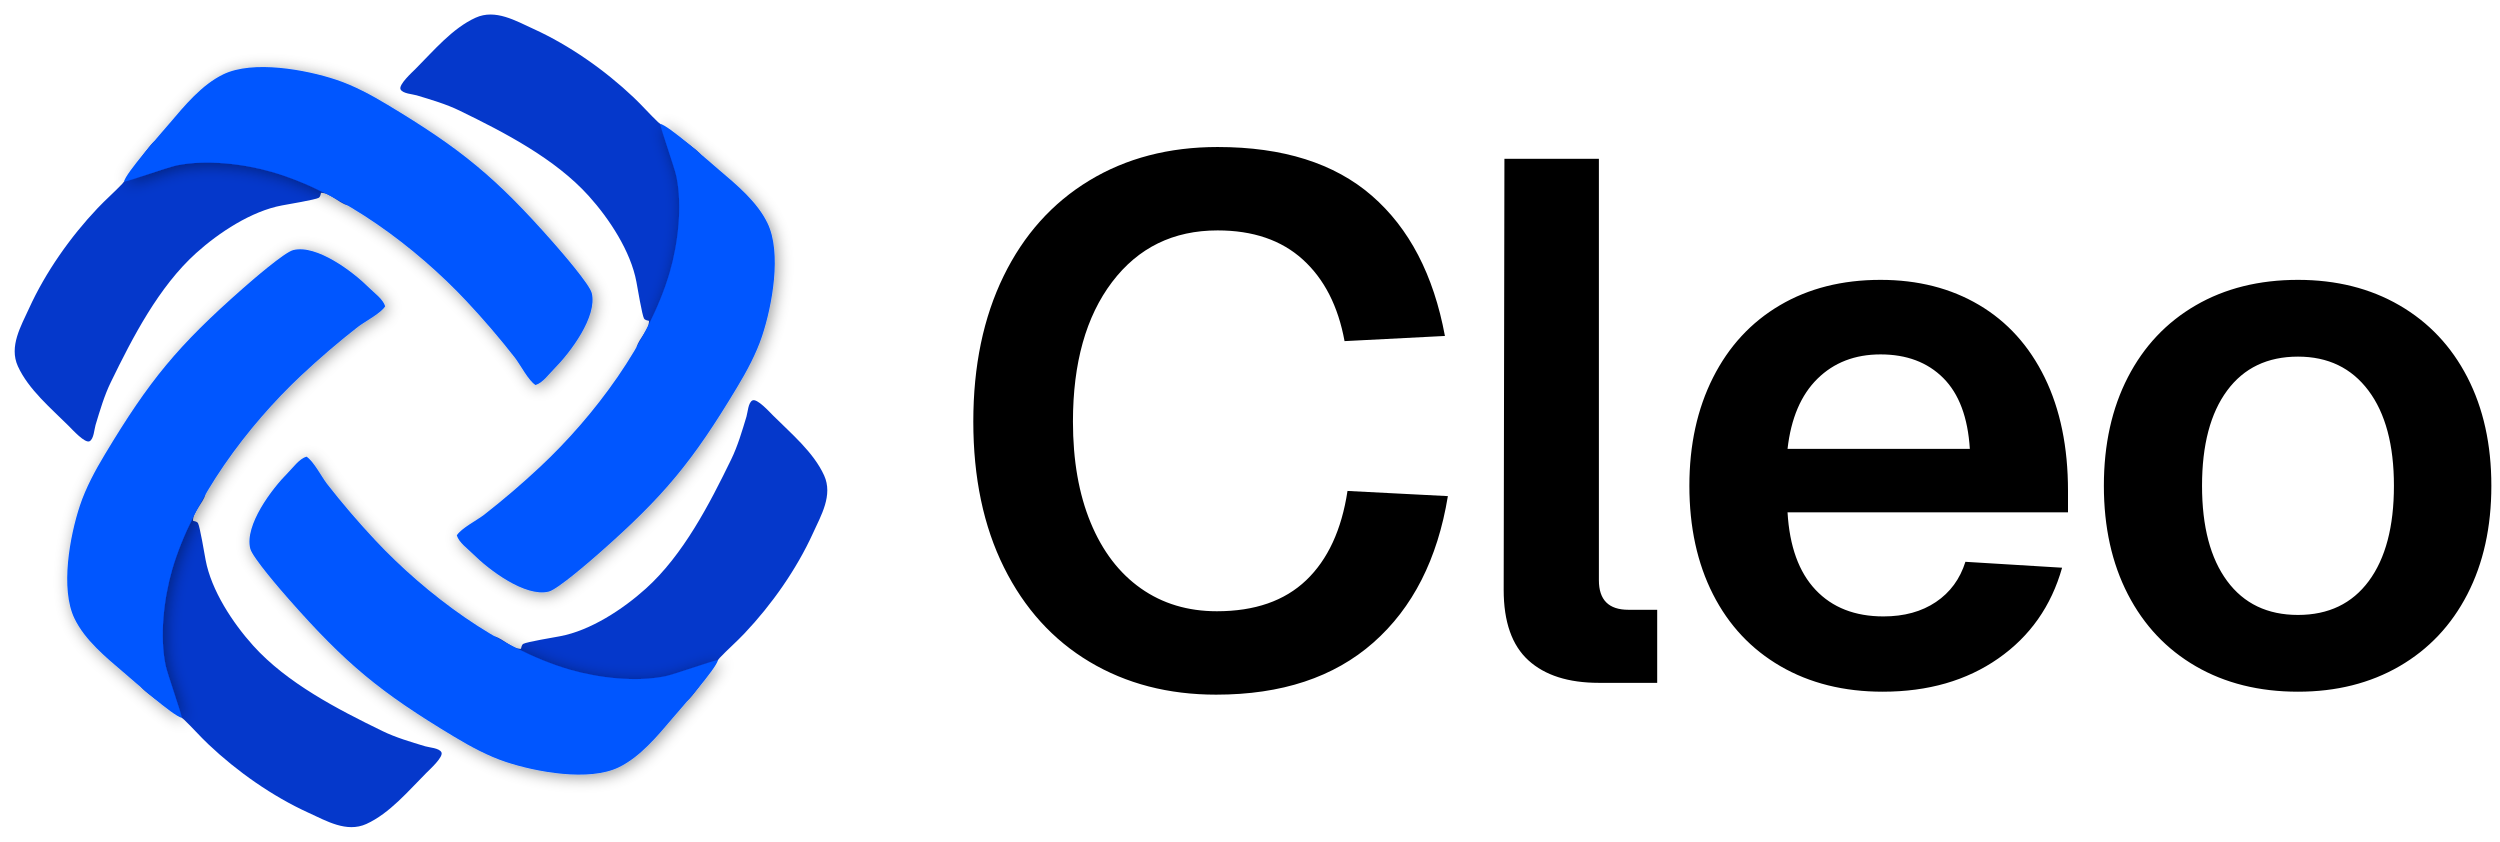
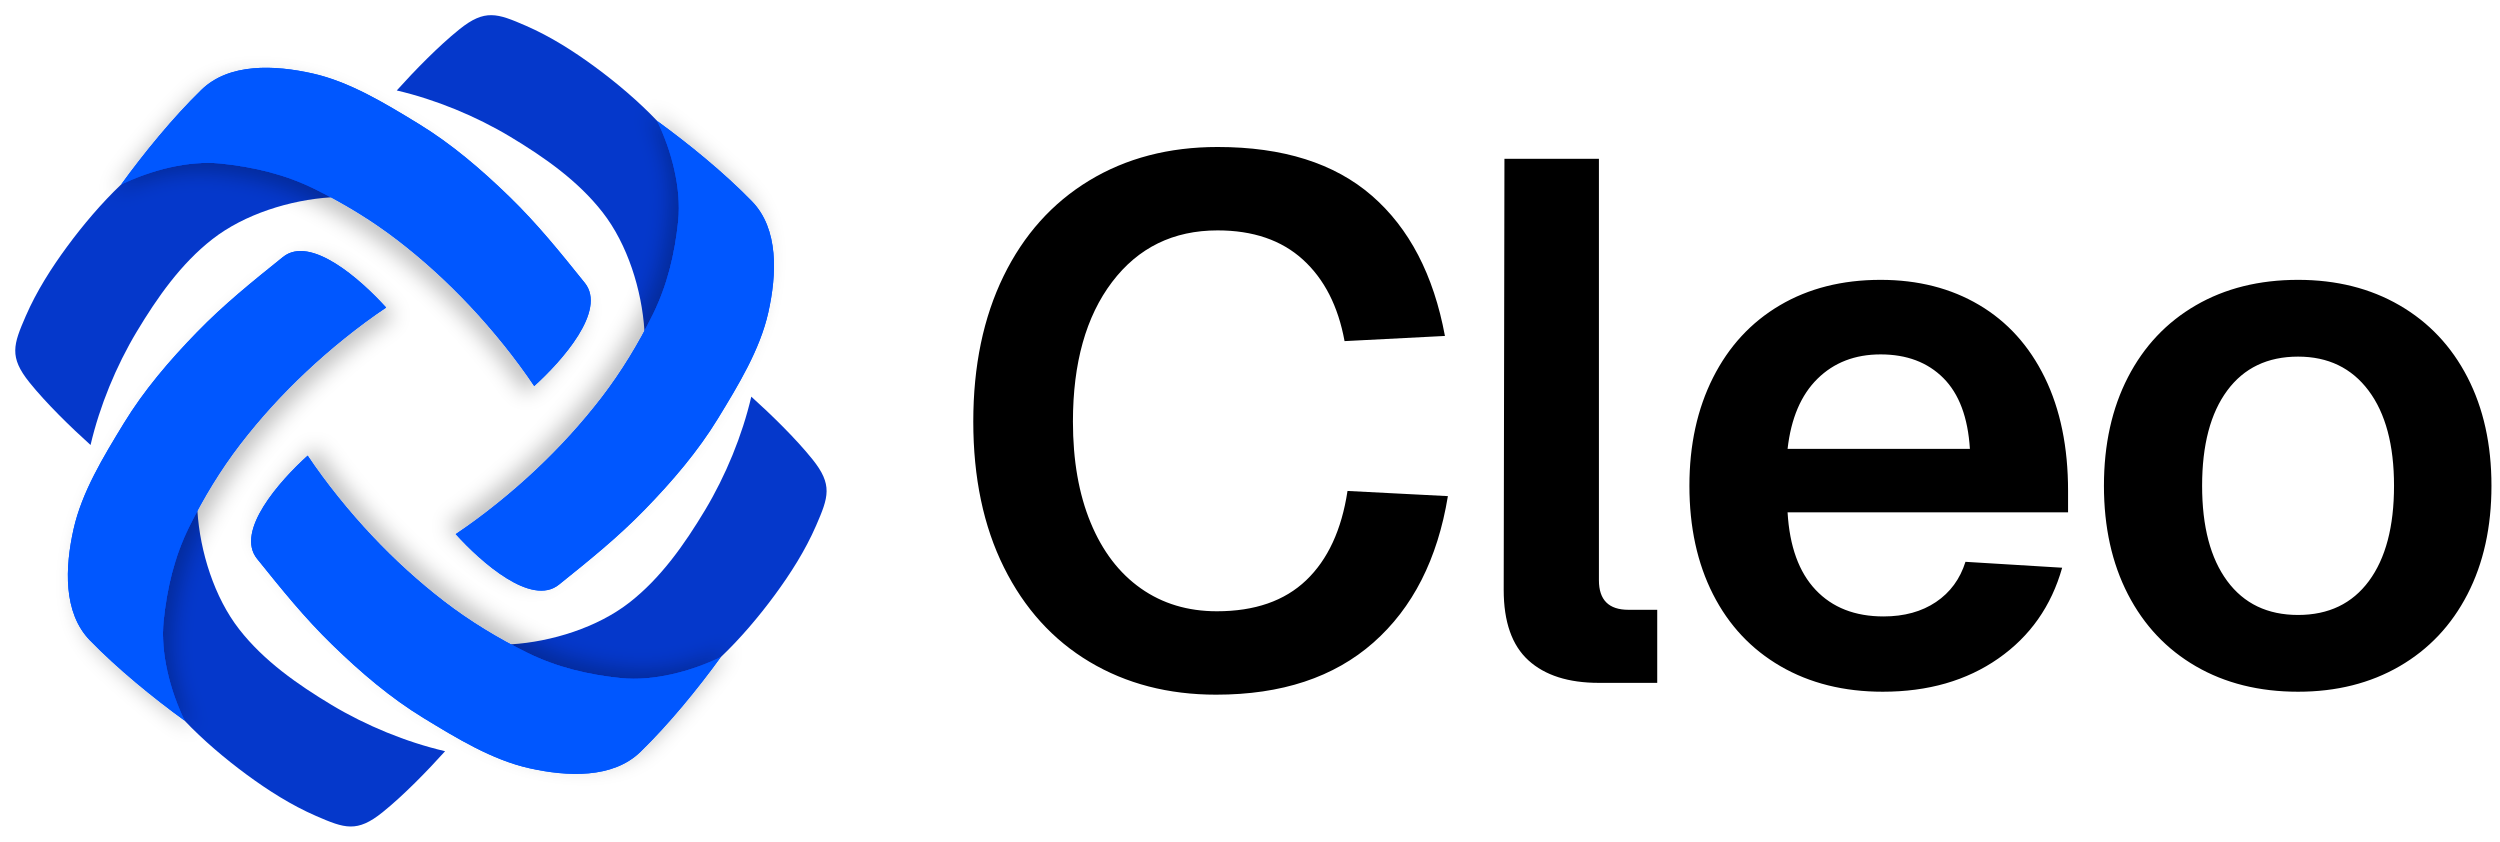
- <svg xmlns="http://www.w3.org/2000/svg" viewBox="-99.2 -99.2 589.23 198.4" width="1200" height="404">
+ <svg xmlns="http://www.w3.org/2000/svg" viewBox="-99.6 -99.6 591.639 199.2" width="1200" height="404">
  <defs>
-     <filter id="s" x="-10%" y="-10%" width="120%" height="120%" color-interpolation-filters="sRGB">
-       <feDropShadow dx="0.6" dy="0.57" stdDeviation="1.79" flood-color="#000" flood-opacity="0.4" />
+     <filter id="cleo-shadow-4" x="-20%" y="-20%" width="140%" height="140%" color-interpolation-filters="sRGB">
+       <feDropShadow dx="-2.08" dy="2.04" stdDeviation="2.45" flood-color="#000" flood-opacity="0.24" />
    </filter>
  </defs>
-   <path fill="#0538CB" d="M-17.38,-50.82C-19.41,-51.41 -21.47,-53.75 -23.56,-53.75C-23.67,-53.34 -23.72,-52.82 -24.12,-52.57C-24.85,-52.13 -31.4,-51.03 -32.75,-50.78C-39.97,-49.44 -47.64,-44.38 -53,-39.55C-61.82,-31.6 -67.99,-19.64 -73.11,-9.12C-74.66,-5.95 -75.7,-2.37 -76.72,1C-77.02,2 -77.12,4.28 -78.12,4.81C-79.21,5.37 -82.17,2.07 -83,1.25C-87.19,-2.94 -92.53,-7.38 -95.03,-12.88C-97.14,-17.54 -94.3,-22.31 -92.38,-26.53C-88.52,-35 -82.66,-43.35 -76.24,-50.12C-74.36,-52.11 -72.28,-53.91 -70.41,-55.88C-69.33,-57 -64.02,-65.42 -62.52,-66.12C-57.52,-68.48 -48.14,-67.7 -42.75,-67.17C-36.59,-66.56 -24.89,-63.43 -19.86,-59.75C-17.85,-58.28 -14.99,-52.81 -17.38,-50.82ZM50.82,-17.38C51.41,-19.41 53.75,-21.47 53.75,-23.56C53.34,-23.67 52.82,-23.72 52.57,-24.12C52.13,-24.85 51.03,-31.4 50.78,-32.75C49.44,-39.97 44.38,-47.64 39.55,-53C31.6,-61.82 19.64,-67.99 9.12,-73.11C5.95,-74.66 2.37,-75.7 -1,-76.72C-2,-77.02 -4.28,-77.12 -4.81,-78.12C-5.37,-79.21 -2.07,-82.17 -1.25,-83C2.94,-87.19 7.38,-92.53 12.88,-95.03C17.54,-97.14 22.31,-94.3 26.53,-92.38C35,-88.52 43.35,-82.66 50.12,-76.24C52.11,-74.36 53.91,-72.28 55.88,-70.41C57,-69.33 65.42,-64.02 66.12,-62.52C68.48,-57.52 67.7,-48.14 67.17,-42.75C66.56,-36.59 63.43,-24.89 59.75,-19.86C58.28,-17.85 52.81,-14.99 50.82,-17.38ZM17.38,50.82C19.41,51.41 21.47,53.75 23.56,53.75C23.67,53.34 23.72,52.82 24.12,52.57C24.85,52.13 31.4,51.03 32.75,50.78C39.97,49.44 47.64,44.38 53,39.55C61.82,31.6 67.99,19.64 73.11,9.12C74.66,5.95 75.7,2.37 76.72,-1C77.02,-2 77.12,-4.28 78.12,-4.81C79.21,-5.37 82.17,-2.07 83,-1.25C87.19,2.94 92.53,7.38 95.03,12.88C97.14,17.54 94.3,22.31 92.38,26.53C88.52,35 82.66,43.35 76.24,50.12C74.36,52.11 72.28,53.91 70.41,55.88C69.33,57 64.02,65.42 62.52,66.12C57.52,68.48 48.14,67.7 42.75,67.17C36.59,66.56 24.89,63.43 19.86,59.75C17.85,58.28 14.99,52.81 17.38,50.82ZM-50.82,17.38C-51.41,19.41 -53.75,21.47 -53.75,23.56C-53.34,23.67 -52.82,23.72 -52.57,24.12C-52.13,24.85 -51.03,31.4 -50.78,32.75C-49.44,39.97 -44.38,47.64 -39.55,53C-31.6,61.82 -19.64,67.99 -9.12,73.11C-5.95,74.66 -2.37,75.7 1,76.72C2,77.02 4.28,77.12 4.81,78.12C5.37,79.21 2.07,82.17 1.25,83C-2.94,87.19 -7.38,92.53 -12.88,95.03C-17.54,97.14 -22.31,94.3 -26.53,92.38C-35,88.52 -43.35,82.66 -50.12,76.24C-52.11,74.36 -53.91,72.28 -55.88,70.41C-57,69.33 -65.42,64.02 -66.12,62.52C-68.48,57.52 -67.7,48.14 -67.17,42.75C-66.56,36.59 -63.43,24.89 -59.75,19.86C-58.28,17.85 -52.81,14.99 -50.82,17.38Z" />
-   <path fill="#0057FF" filter="url(#s)" d="M27,-8.44C25.37,-9.42 23.41,-13.23 22.14,-14.88C18.54,-19.49 14.75,-23.91 10.75,-28.18C-1.12,-40.84 -18.34,-53.79 -35.12,-58.67C-41.87,-60.62 -50.69,-61.63 -57.62,-60.21C-59.58,-59.81 -69.48,-56.32 -70,-56.39C-69.7,-58.31 -61.08,-68 -59.28,-70.12C-55.69,-74.34 -51.68,-79.22 -46.62,-81.67C-39.61,-85.08 -27.13,-82.78 -20,-80.41C-15.83,-79.03 -11.64,-76.77 -7.88,-74.5C9.59,-64.01 17.69,-57.34 31.2,-42C32.96,-40 39.74,-32.2 40.25,-30.12C41.63,-24.6 35.15,-16.02 31.38,-12.25C30.14,-11.01 28.7,-8.95 27,-8.44ZM8.44,27C9.42,25.37 13.23,23.41 14.88,22.14C19.49,18.54 23.91,14.75 28.18,10.75C40.84,-1.12 53.79,-18.34 58.67,-35.12C60.62,-41.87 61.63,-50.69 60.21,-57.62C59.81,-59.58 56.32,-69.48 56.39,-70C58.31,-69.7 68,-61.08 70.12,-59.28C74.34,-55.69 79.22,-51.68 81.67,-46.62C85.08,-39.61 82.78,-27.13 80.41,-20C79.03,-15.83 76.77,-11.64 74.5,-7.88C64.01,9.59 57.34,17.69 42,31.2C40,32.96 32.2,39.74 30.12,40.25C24.6,41.63 16.02,35.15 12.25,31.38C11.01,30.14 8.95,28.7 8.44,27ZM-27,8.44C-25.37,9.42 -23.41,13.23 -22.14,14.88C-18.54,19.49 -14.75,23.91 -10.75,28.18C1.12,40.84 18.34,53.79 35.12,58.67C41.87,60.62 50.69,61.63 57.62,60.21C59.58,59.81 69.48,56.32 70,56.39C69.7,58.31 61.08,68 59.28,70.12C55.69,74.34 51.68,79.22 46.62,81.67C39.61,85.08 27.13,82.78 20,80.41C15.83,79.03 11.64,76.77 7.88,74.5C-9.59,64.01 -17.69,57.34 -31.2,42C-32.96,40 -39.74,32.2 -40.25,30.12C-41.63,24.6 -35.15,16.02 -31.38,12.25C-30.14,11.01 -28.7,8.95 -27,8.44ZM-8.44,-27C-9.42,-25.37 -13.23,-23.41 -14.88,-22.14C-19.49,-18.54 -23.91,-14.75 -28.18,-10.75C-40.84,1.12 -53.79,18.34 -58.67,35.12C-60.62,41.87 -61.63,50.69 -60.21,57.62C-59.81,59.58 -56.32,69.48 -56.39,70C-58.31,69.7 -68,61.08 -70.12,59.28C-74.34,55.69 -79.22,51.68 -81.67,46.62C-85.08,39.61 -82.78,27.13 -80.41,20C-79.03,15.83 -76.77,11.64 -74.5,7.88C-64.01,-9.59 -57.34,-17.69 -42,-31.2C-40,-32.96 -32.2,-39.74 -30.12,-40.25C-24.6,-41.63 -16.02,-35.15 -12.25,-31.38C-11.01,-30.14 -8.95,-28.7 -8.44,-27Z" />
-   <path fill="#000" d="M130.192 0.174Q130.192 -19.486 137.325 -34.1Q144.458 -48.714 157.507 -56.63Q170.555 -64.546 187.779 -64.546Q210.918 -64.546 224.14 -53.063Q237.363 -41.581 241.364 -20.007L217.703 -18.79Q215.441 -31.142 207.873 -38.014Q200.305 -44.886 187.779 -44.886Q172.121 -44.886 162.9 -32.708Q153.679 -20.529 153.679 0.174Q153.679 13.918 157.855 24.009Q162.03 34.1 169.685 39.493Q177.34 44.886 187.605 44.886Q201.001 44.886 208.656 37.579Q216.311 30.272 218.399 16.528L242.06 17.746Q238.407 40.015 224.488 52.28Q210.57 64.546 187.431 64.546Q170.555 64.546 157.594 56.804Q144.632 49.062 137.412 34.535Q130.192 20.007 130.192 0.174ZM255.213 39.841 255.387 -61.762H277.656V37.579Q277.656 44.538 284.615 44.538H291.4V61.762H277.656Q266.869 61.762 261.041 56.456Q255.213 51.15 255.213 39.841ZM298.986 15.31Q298.986 0.87 304.553 -10.178Q310.12 -21.225 320.298 -27.228Q330.476 -33.23 344.046 -33.23Q357.268 -33.23 367.272 -27.315Q377.276 -21.399 382.756 -10.178Q388.236 1.044 388.236 16.528V21.573H322.125Q322.821 33.578 328.736 39.841Q334.651 46.104 344.742 46.104Q352.049 46.104 357.094 42.712Q362.14 39.319 364.054 33.23L386.845 34.622Q383.017 48.192 371.796 56.021Q360.574 63.85 344.568 63.85Q330.824 63.85 320.472 57.848Q310.12 51.845 304.553 40.885Q298.986 29.924 298.986 15.31ZM344.046 -15.658Q334.999 -15.658 329.171 -9.917Q323.343 -4.175 322.125 6.611H365.097Q364.401 -4.523 358.834 -10.091Q353.267 -15.658 344.046 -15.658ZM396.692 15.31Q396.692 0.696 402.346 -10.265Q408 -21.225 418.352 -27.228Q428.704 -33.23 442.448 -33.23Q456.018 -33.23 466.37 -27.228Q476.722 -21.225 482.376 -10.265Q488.03 0.696 488.03 15.31Q488.03 29.924 482.376 40.885Q476.722 51.845 466.37 57.848Q456.018 63.85 442.448 63.85Q428.704 63.85 418.352 57.848Q408 51.845 402.346 40.885Q396.692 29.924 396.692 15.31ZM465.065 15.31Q465.065 0.87 459.063 -7.133Q453.061 -15.136 442.448 -15.136Q431.661 -15.136 425.746 -7.133Q419.831 0.87 419.831 15.31Q419.831 29.75 425.746 37.753Q431.661 45.756 442.448 45.756Q453.235 45.756 459.15 37.753Q465.065 29.75 465.065 15.31Z" />
+   <g transform="rotate(0)">
+     <path fill="#0538CB" d="M-78.19,5.72C-82.85,1.53 -88.68,-4.15 -92.65,-9.09C-97.51,-15.13 -96.46,-18.05 -93.52,-24.81C-90.96,-30.70 -87.45,-36.19 -83.75,-41.22C-80.04,-46.27 -75.52,-51.61 -70.96,-55.93L-70.64,-56.17L-70.31,-56.41L-69.98,-56.65L-69.64,-56.89L-69.30,-57.13L-68.96,-57.37L-68.61,-57.61L-68.26,-57.85L-67.91,-58.09L-67.55,-58.33L-67.19,-58.57L-66.83,-58.79L-66.43,-58.94L-66.03,-59.09L-65.63,-59.23L-65.23,-59.37L-64.82,-59.51L-64.41,-59.64L-64.00,-59.77L-63.59,-59.90L-63.18,-60.03L-62.77,-60.15L-62.35,-60.27L-61.94,-60.38L-61.52,-60.50L-61.10,-60.61L-60.68,-60.71L-60.26,-60.81L-59.84,-60.91L-59.42,-61.01L-58.99,-61.10L-58.57,-61.19L-58.15,-61.27L-57.72,-61.35L-57.30,-61.43L-56.87,-61.50L-56.45,-61.57L-56.02,-61.63L-55.60,-61.69L-55.17,-61.74L-54.74,-61.79L-54.32,-61.84L-53.89,-61.88L-53.47,-61.92L-53.05,-61.95L-52.62,-61.98L-52.20,-62.00L-51.78,-62.02L-51.36,-62.04L-50.94,-62.05L-50.52,-62.05L-50.10,-62.05L-49.68,-62.04L-49.27,-62.03L-48.85,-62.01L-48.44,-61.99L-48.03,-61.96L-47.62,-61.93L-47.22,-61.89L-47.21,-61.89L-46.81,-61.85L-46.42,-61.81L-46.02,-61.76L-45.62,-61.71L-45.23,-61.67L-44.83,-61.61L-44.44,-61.56L-44.05,-61.51L-43.65,-61.45L-43.26,-61.40L-42.87,-61.34L-42.48,-61.27L-42.08,-61.21L-41.69,-61.15L-41.30,-61.08L-40.91,-61.01L-40.52,-60.94L-40.13,-60.86L-39.75,-60.79L-39.36,-60.71L-38.97,-60.63L-38.58,-60.55L-38.20,-60.46L-37.81,-60.38L-37.43,-60.29L-37.04,-60.20L-36.66,-60.10L-36.27,-60.01L-35.89,-59.91L-35.51,-59.81L-35.13,-59.71L-34.74,-59.60L-34.36,-59.49L-33.98,-59.38L-33.60,-59.27L-33.22,-59.16L-32.85,-59.04L-32.47,-58.92L-32.09,-58.80L-31.71,-58.67L-31.34,-58.54L-30.96,-58.41L-30.59,-58.28L-30.21,-58.14L-29.84,-58.01L-29.47,-57.87L-29.10,-57.72L-28.72,-57.58L-28.35,-57.43L-27.98,-57.27L-27.61,-57.12L-27.25,-56.96L-26.88,-56.80L-26.51,-56.64L-26.14,-56.47L-25.78,-56.30L-25.41,-56.13L-25.05,-55.95L-24.69,-55.78L-24.68,-55.77L-24.62,-55.74L-24.55,-55.71L-24.49,-55.68L-24.42,-55.64L-24.35,-55.61L-24.29,-55.58L-24.22,-55.54L-24.16,-55.51L-24.09,-55.48L-24.03,-55.45L-23.96,-55.41L-23.89,-55.38L-23.83,-55.35L-23.76,-55.31L-23.70,-55.28L-23.63,-55.25L-23.56,-55.21L-23.50,-55.18L-23.43,-55.15L-23.37,-55.11L-23.30,-55.08L-23.24,-55.05L-23.17,-55.01L-23.11,-54.98L-23.04,-54.95L-22.97,-54.91L-22.91,-54.88L-22.84,-54.85L-22.78,-54.81L-22.71,-54.78L-22.65,-54.74L-22.58,-54.71L-22.52,-54.68L-22.45,-54.64L-22.39,-54.61L-22.32,-54.57L-22.26,-54.54L-22.19,-54.51L-22.13,-54.47L-22.06,-54.44L-22.00,-54.40L-21.93,-54.37L-21.87,-54.34L-21.80,-54.30L-21.73,-54.27L-21.67,-54.23L-21.60,-54.20L-21.54,-54.17L-21.47,-54.13L-21.41,-54.10L-21.35,-54.06L-21.28,-54.03L-21.22,-53.99L-21.15,-53.96L-21.09,-53.92L-21.02,-53.89L-20.96,-53.86L-20.89,-53.82L-21.30,-52.90C-30.97,-52.29 -41.81,-48.89 -49.36,-42.99C-56.82,-37.17 -62.40,-29.19 -67.25,-21.12C-72.14,-12.96 -76.03,-3.52 -78.19,5.72Z" />
+   </g>
+   <g transform="rotate(90)">
+     <path fill="#0538CB" d="M-78.19,5.72C-82.85,1.53 -88.68,-4.15 -92.65,-9.09C-97.51,-15.13 -96.46,-18.05 -93.52,-24.81C-90.96,-30.70 -87.45,-36.19 -83.75,-41.22C-80.04,-46.27 -75.52,-51.61 -70.96,-55.93L-70.64,-56.17L-70.31,-56.41L-69.98,-56.65L-69.64,-56.89L-69.30,-57.13L-68.96,-57.37L-68.61,-57.61L-68.26,-57.85L-67.91,-58.09L-67.55,-58.33L-67.19,-58.57L-66.83,-58.79L-66.43,-58.94L-66.03,-59.09L-65.63,-59.23L-65.23,-59.37L-64.82,-59.51L-64.41,-59.64L-64.00,-59.77L-63.59,-59.90L-63.18,-60.03L-62.77,-60.15L-62.35,-60.27L-61.94,-60.38L-61.52,-60.50L-61.10,-60.61L-60.68,-60.71L-60.26,-60.81L-59.84,-60.91L-59.42,-61.01L-58.99,-61.10L-58.57,-61.19L-58.15,-61.27L-57.72,-61.35L-57.30,-61.43L-56.87,-61.50L-56.45,-61.57L-56.02,-61.63L-55.60,-61.69L-55.17,-61.74L-54.74,-61.79L-54.32,-61.84L-53.89,-61.88L-53.47,-61.92L-53.05,-61.95L-52.62,-61.98L-52.20,-62.00L-51.78,-62.02L-51.36,-62.04L-50.94,-62.05L-50.52,-62.05L-50.10,-62.05L-49.68,-62.04L-49.27,-62.03L-48.85,-62.01L-48.44,-61.99L-48.03,-61.96L-47.62,-61.93L-47.22,-61.89L-47.21,-61.89L-46.81,-61.85L-46.42,-61.81L-46.02,-61.76L-45.62,-61.71L-45.23,-61.67L-44.83,-61.61L-44.44,-61.56L-44.05,-61.51L-43.65,-61.45L-43.26,-61.40L-42.87,-61.34L-42.48,-61.27L-42.08,-61.21L-41.69,-61.15L-41.30,-61.08L-40.91,-61.01L-40.52,-60.94L-40.13,-60.86L-39.75,-60.79L-39.36,-60.71L-38.97,-60.63L-38.58,-60.55L-38.20,-60.46L-37.81,-60.38L-37.43,-60.29L-37.04,-60.20L-36.66,-60.10L-36.27,-60.01L-35.89,-59.91L-35.51,-59.81L-35.13,-59.71L-34.74,-59.60L-34.36,-59.49L-33.98,-59.38L-33.60,-59.27L-33.22,-59.16L-32.85,-59.04L-32.47,-58.92L-32.09,-58.80L-31.71,-58.67L-31.34,-58.54L-30.96,-58.41L-30.59,-58.28L-30.21,-58.14L-29.84,-58.01L-29.47,-57.87L-29.10,-57.72L-28.72,-57.58L-28.35,-57.43L-27.98,-57.27L-27.61,-57.12L-27.25,-56.96L-26.88,-56.80L-26.51,-56.64L-26.14,-56.47L-25.78,-56.30L-25.41,-56.13L-25.05,-55.95L-24.69,-55.78L-24.68,-55.77L-24.62,-55.74L-24.55,-55.71L-24.49,-55.68L-24.42,-55.64L-24.35,-55.61L-24.29,-55.58L-24.22,-55.54L-24.16,-55.51L-24.09,-55.48L-24.03,-55.45L-23.96,-55.41L-23.89,-55.38L-23.83,-55.35L-23.76,-55.31L-23.70,-55.28L-23.63,-55.25L-23.56,-55.21L-23.50,-55.18L-23.43,-55.15L-23.37,-55.11L-23.30,-55.08L-23.24,-55.05L-23.17,-55.01L-23.11,-54.98L-23.04,-54.95L-22.97,-54.91L-22.91,-54.88L-22.84,-54.85L-22.78,-54.81L-22.71,-54.78L-22.65,-54.74L-22.58,-54.71L-22.52,-54.68L-22.45,-54.64L-22.39,-54.61L-22.32,-54.57L-22.26,-54.54L-22.19,-54.51L-22.13,-54.47L-22.06,-54.44L-22.00,-54.40L-21.93,-54.37L-21.87,-54.34L-21.80,-54.30L-21.73,-54.27L-21.67,-54.23L-21.60,-54.20L-21.54,-54.17L-21.47,-54.13L-21.41,-54.10L-21.35,-54.06L-21.28,-54.03L-21.22,-53.99L-21.15,-53.96L-21.09,-53.92L-21.02,-53.89L-20.96,-53.86L-20.89,-53.82L-21.30,-52.90C-30.97,-52.29 -41.81,-48.89 -49.36,-42.99C-56.82,-37.17 -62.40,-29.19 -67.25,-21.12C-72.14,-12.96 -76.03,-3.52 -78.19,5.72Z" />
+   </g>
+   <g transform="rotate(180)">
+     <path fill="#0538CB" d="M-78.19,5.72C-82.85,1.53 -88.68,-4.15 -92.65,-9.09C-97.51,-15.13 -96.46,-18.05 -93.52,-24.81C-90.96,-30.70 -87.45,-36.19 -83.75,-41.22C-80.04,-46.27 -75.52,-51.61 -70.96,-55.93L-70.64,-56.17L-70.31,-56.41L-69.98,-56.65L-69.64,-56.89L-69.30,-57.13L-68.96,-57.37L-68.61,-57.61L-68.26,-57.85L-67.91,-58.09L-67.55,-58.33L-67.19,-58.57L-66.83,-58.79L-66.43,-58.94L-66.03,-59.09L-65.63,-59.23L-65.23,-59.37L-64.82,-59.51L-64.41,-59.64L-64.00,-59.77L-63.59,-59.90L-63.18,-60.03L-62.77,-60.15L-62.35,-60.27L-61.94,-60.38L-61.52,-60.50L-61.10,-60.61L-60.68,-60.71L-60.26,-60.81L-59.84,-60.91L-59.42,-61.01L-58.99,-61.10L-58.57,-61.19L-58.15,-61.27L-57.72,-61.35L-57.30,-61.43L-56.87,-61.50L-56.45,-61.57L-56.02,-61.63L-55.60,-61.69L-55.17,-61.74L-54.74,-61.79L-54.32,-61.84L-53.89,-61.88L-53.47,-61.92L-53.05,-61.95L-52.62,-61.98L-52.20,-62.00L-51.78,-62.02L-51.36,-62.04L-50.94,-62.05L-50.52,-62.05L-50.10,-62.05L-49.68,-62.04L-49.27,-62.03L-48.85,-62.01L-48.44,-61.99L-48.03,-61.96L-47.62,-61.93L-47.22,-61.89L-47.21,-61.89L-46.81,-61.85L-46.42,-61.81L-46.02,-61.76L-45.62,-61.71L-45.23,-61.67L-44.83,-61.61L-44.44,-61.56L-44.05,-61.51L-43.65,-61.45L-43.26,-61.40L-42.87,-61.34L-42.48,-61.27L-42.08,-61.21L-41.69,-61.15L-41.30,-61.08L-40.91,-61.01L-40.52,-60.94L-40.13,-60.86L-39.75,-60.79L-39.36,-60.71L-38.97,-60.63L-38.58,-60.55L-38.20,-60.46L-37.81,-60.38L-37.43,-60.29L-37.04,-60.20L-36.66,-60.10L-36.27,-60.01L-35.89,-59.91L-35.51,-59.81L-35.13,-59.71L-34.74,-59.60L-34.36,-59.49L-33.98,-59.38L-33.60,-59.27L-33.22,-59.16L-32.85,-59.04L-32.47,-58.92L-32.09,-58.80L-31.71,-58.67L-31.34,-58.54L-30.96,-58.41L-30.59,-58.28L-30.21,-58.14L-29.84,-58.01L-29.47,-57.87L-29.10,-57.72L-28.72,-57.58L-28.35,-57.43L-27.98,-57.27L-27.61,-57.12L-27.25,-56.96L-26.88,-56.80L-26.51,-56.64L-26.14,-56.47L-25.78,-56.30L-25.41,-56.13L-25.05,-55.95L-24.69,-55.78L-24.68,-55.77L-24.62,-55.74L-24.55,-55.71L-24.49,-55.68L-24.42,-55.64L-24.35,-55.61L-24.29,-55.58L-24.22,-55.54L-24.16,-55.51L-24.09,-55.48L-24.03,-55.45L-23.96,-55.41L-23.89,-55.38L-23.83,-55.35L-23.76,-55.31L-23.70,-55.28L-23.63,-55.25L-23.56,-55.21L-23.50,-55.18L-23.43,-55.15L-23.37,-55.11L-23.30,-55.08L-23.24,-55.05L-23.17,-55.01L-23.11,-54.98L-23.04,-54.95L-22.97,-54.91L-22.91,-54.88L-22.84,-54.85L-22.78,-54.81L-22.71,-54.78L-22.65,-54.74L-22.58,-54.71L-22.52,-54.68L-22.45,-54.64L-22.39,-54.61L-22.32,-54.57L-22.26,-54.54L-22.19,-54.51L-22.13,-54.47L-22.06,-54.44L-22.00,-54.40L-21.93,-54.37L-21.87,-54.34L-21.80,-54.30L-21.73,-54.27L-21.67,-54.23L-21.60,-54.20L-21.54,-54.17L-21.47,-54.13L-21.41,-54.10L-21.35,-54.06L-21.28,-54.03L-21.22,-53.99L-21.15,-53.96L-21.09,-53.92L-21.02,-53.89L-20.96,-53.86L-20.89,-53.82L-21.30,-52.90C-30.97,-52.29 -41.81,-48.89 -49.36,-42.99C-56.82,-37.17 -62.40,-29.19 -67.25,-21.12C-72.14,-12.96 -76.03,-3.52 -78.19,5.72Z" />
+   </g>
+   <g transform="rotate(270)">
+     <path fill="#0538CB" d="M-78.19,5.72C-82.85,1.53 -88.68,-4.15 -92.65,-9.09C-97.51,-15.13 -96.46,-18.05 -93.52,-24.81C-90.96,-30.70 -87.45,-36.19 -83.75,-41.22C-80.04,-46.27 -75.52,-51.61 -70.96,-55.93L-70.64,-56.17L-70.31,-56.41L-69.98,-56.65L-69.64,-56.89L-69.30,-57.13L-68.96,-57.37L-68.61,-57.61L-68.26,-57.85L-67.91,-58.09L-67.55,-58.33L-67.19,-58.57L-66.83,-58.79L-66.43,-58.94L-66.03,-59.09L-65.63,-59.23L-65.23,-59.37L-64.82,-59.51L-64.41,-59.64L-64.00,-59.77L-63.59,-59.90L-63.18,-60.03L-62.77,-60.15L-62.35,-60.27L-61.94,-60.38L-61.52,-60.50L-61.10,-60.61L-60.68,-60.71L-60.26,-60.81L-59.84,-60.91L-59.42,-61.01L-58.99,-61.10L-58.57,-61.19L-58.15,-61.27L-57.72,-61.35L-57.30,-61.43L-56.87,-61.50L-56.45,-61.57L-56.02,-61.63L-55.60,-61.69L-55.17,-61.74L-54.74,-61.79L-54.32,-61.84L-53.89,-61.88L-53.47,-61.92L-53.05,-61.95L-52.62,-61.98L-52.20,-62.00L-51.78,-62.02L-51.36,-62.04L-50.94,-62.05L-50.52,-62.05L-50.10,-62.05L-49.68,-62.04L-49.27,-62.03L-48.85,-62.01L-48.44,-61.99L-48.03,-61.96L-47.62,-61.93L-47.22,-61.89L-47.21,-61.89L-46.81,-61.85L-46.42,-61.81L-46.02,-61.76L-45.62,-61.71L-45.23,-61.67L-44.83,-61.61L-44.44,-61.56L-44.05,-61.51L-43.65,-61.45L-43.26,-61.40L-42.87,-61.34L-42.48,-61.27L-42.08,-61.21L-41.69,-61.15L-41.30,-61.08L-40.91,-61.01L-40.52,-60.94L-40.13,-60.86L-39.75,-60.79L-39.36,-60.71L-38.97,-60.63L-38.58,-60.55L-38.20,-60.46L-37.81,-60.38L-37.43,-60.29L-37.04,-60.20L-36.66,-60.10L-36.27,-60.01L-35.89,-59.91L-35.51,-59.81L-35.13,-59.71L-34.74,-59.60L-34.36,-59.49L-33.98,-59.38L-33.60,-59.27L-33.22,-59.16L-32.85,-59.04L-32.47,-58.92L-32.09,-58.80L-31.71,-58.67L-31.34,-58.54L-30.96,-58.41L-30.59,-58.28L-30.21,-58.14L-29.84,-58.01L-29.47,-57.87L-29.10,-57.72L-28.72,-57.58L-28.35,-57.43L-27.98,-57.27L-27.61,-57.12L-27.25,-56.96L-26.88,-56.80L-26.51,-56.64L-26.14,-56.47L-25.78,-56.30L-25.41,-56.13L-25.05,-55.95L-24.69,-55.78L-24.68,-55.77L-24.62,-55.74L-24.55,-55.71L-24.49,-55.68L-24.42,-55.64L-24.35,-55.61L-24.29,-55.58L-24.22,-55.54L-24.16,-55.51L-24.09,-55.48L-24.03,-55.45L-23.96,-55.41L-23.89,-55.38L-23.83,-55.35L-23.76,-55.31L-23.70,-55.28L-23.63,-55.25L-23.56,-55.21L-23.50,-55.18L-23.43,-55.15L-23.37,-55.11L-23.30,-55.08L-23.24,-55.05L-23.17,-55.01L-23.11,-54.98L-23.04,-54.95L-22.97,-54.91L-22.91,-54.88L-22.84,-54.85L-22.78,-54.81L-22.71,-54.78L-22.65,-54.74L-22.58,-54.71L-22.52,-54.68L-22.45,-54.64L-22.39,-54.61L-22.32,-54.57L-22.26,-54.54L-22.19,-54.51L-22.13,-54.47L-22.06,-54.44L-22.00,-54.40L-21.93,-54.37L-21.87,-54.34L-21.80,-54.30L-21.73,-54.27L-21.67,-54.23L-21.60,-54.20L-21.54,-54.17L-21.47,-54.13L-21.41,-54.10L-21.35,-54.06L-21.28,-54.03L-21.22,-53.99L-21.15,-53.96L-21.09,-53.92L-21.02,-53.89L-20.96,-53.86L-20.89,-53.82L-21.30,-52.90C-30.97,-52.29 -41.81,-48.89 -49.36,-42.99C-56.82,-37.17 -62.40,-29.19 -67.25,-21.12C-72.14,-12.96 -76.03,-3.52 -78.19,5.72Z" />
+   </g>
+   <g transform="rotate(0)">
+     <path fill="#0057FF" filter="url(#cleo-shadow-4)" d="M26.81,-8.23C22.52,-14.68 16.87,-21.64 11.59,-27.23C6.33,-32.83 0.58,-38.08 -5.53,-42.78C-11.64,-47.47 -18.19,-51.44 -25.13,-54.88C-32.14,-58.35 -39.58,-60.10 -47.31,-60.90C-55.05,-61.69 -63.95,-59.33 -70.96,-55.93C-65.51,-63.43 -58.70,-71.78 -51.97,-78.33C-45.41,-84.73 -34.64,-84.23 -25.66,-82.22C-16.85,-80.25 -8.47,-75.12 -0.64,-70.35C7.24,-65.55 14.31,-59.48 20.94,-53.04C27.60,-46.57 32.94,-39.91 38.78,-32.65C44.04,-26.11 33.38,-14.17 26.81,-8.23Z" />
+   </g>
+   <g transform="rotate(90)">
+     <path fill="#0057FF" filter="url(#cleo-shadow-4)" d="M26.81,-8.23C22.52,-14.68 16.87,-21.64 11.59,-27.23C6.33,-32.83 0.58,-38.08 -5.53,-42.78C-11.64,-47.47 -18.19,-51.44 -25.13,-54.88C-32.14,-58.35 -39.58,-60.10 -47.31,-60.90C-55.05,-61.69 -63.95,-59.33 -70.96,-55.93C-65.51,-63.43 -58.70,-71.78 -51.97,-78.33C-45.41,-84.73 -34.64,-84.23 -25.66,-82.22C-16.85,-80.25 -8.47,-75.12 -0.64,-70.35C7.24,-65.55 14.31,-59.48 20.94,-53.04C27.60,-46.57 32.94,-39.91 38.78,-32.65C44.04,-26.11 33.38,-14.17 26.81,-8.23Z" />
+   </g>
+   <g transform="rotate(180)">
+     <path fill="#0057FF" filter="url(#cleo-shadow-4)" d="M26.81,-8.23C22.52,-14.68 16.87,-21.64 11.59,-27.23C6.33,-32.83 0.58,-38.08 -5.53,-42.78C-11.64,-47.47 -18.19,-51.44 -25.13,-54.88C-32.14,-58.35 -39.58,-60.10 -47.31,-60.90C-55.05,-61.69 -63.95,-59.33 -70.96,-55.93C-65.51,-63.43 -58.70,-71.78 -51.97,-78.33C-45.41,-84.73 -34.64,-84.23 -25.66,-82.22C-16.85,-80.25 -8.47,-75.12 -0.64,-70.35C7.24,-65.55 14.31,-59.48 20.94,-53.04C27.60,-46.57 32.94,-39.91 38.78,-32.65C44.04,-26.11 33.38,-14.17 26.81,-8.23Z" />
+   </g>
+   <g transform="rotate(270)">
+     <path fill="#0057FF" filter="url(#cleo-shadow-4)" d="M26.81,-8.23C22.52,-14.68 16.87,-21.64 11.59,-27.23C6.33,-32.83 0.58,-38.08 -5.53,-42.78C-11.64,-47.47 -18.19,-51.44 -25.13,-54.88C-32.14,-58.35 -39.58,-60.10 -47.31,-60.90C-55.05,-61.69 -63.95,-59.33 -70.96,-55.93C-65.51,-63.43 -58.70,-71.78 -51.97,-78.33C-45.41,-84.73 -34.64,-84.23 -25.66,-82.22C-16.85,-80.25 -8.47,-75.12 -0.64,-70.35C7.24,-65.55 14.31,-59.48 20.94,-53.04C27.60,-46.57 32.94,-39.91 38.78,-32.65C44.04,-26.11 33.38,-14.17 26.81,-8.23Z" />
+   </g>
+   <g transform="rotate(0)">
+     <path fill="#0057FF" d="M26.81,-8.23C22.52,-14.68 16.87,-21.64 11.59,-27.23C6.33,-32.83 0.58,-38.08 -5.53,-42.78C-11.64,-47.47 -18.19,-51.44 -25.13,-54.88C-32.14,-58.35 -39.58,-60.10 -47.31,-60.90C-55.05,-61.69 -63.95,-59.33 -70.96,-55.93C-65.51,-63.43 -58.70,-71.78 -51.97,-78.33C-45.41,-84.73 -34.64,-84.23 -25.66,-82.22C-16.85,-80.25 -8.47,-75.12 -0.64,-70.35C7.24,-65.55 14.31,-59.48 20.94,-53.04C27.60,-46.57 32.94,-39.91 38.78,-32.65C44.04,-26.11 33.38,-14.17 26.81,-8.23Z" />
+   </g>
+   <g transform="rotate(90)">
+     <path fill="#0057FF" d="M26.81,-8.23C22.52,-14.68 16.87,-21.64 11.59,-27.23C6.33,-32.83 0.58,-38.08 -5.53,-42.78C-11.64,-47.47 -18.19,-51.44 -25.13,-54.88C-32.14,-58.35 -39.58,-60.10 -47.31,-60.90C-55.05,-61.69 -63.95,-59.33 -70.96,-55.93C-65.51,-63.43 -58.70,-71.78 -51.97,-78.33C-45.41,-84.73 -34.64,-84.23 -25.66,-82.22C-16.85,-80.25 -8.47,-75.12 -0.64,-70.35C7.24,-65.55 14.31,-59.48 20.94,-53.04C27.60,-46.57 32.94,-39.91 38.78,-32.65C44.04,-26.11 33.38,-14.17 26.81,-8.23Z" />
+   </g>
+   <g transform="rotate(180)">
+     <path fill="#0057FF" d="M26.81,-8.23C22.52,-14.68 16.87,-21.64 11.59,-27.23C6.33,-32.83 0.58,-38.08 -5.53,-42.78C-11.64,-47.47 -18.19,-51.44 -25.13,-54.88C-32.14,-58.35 -39.58,-60.10 -47.31,-60.90C-55.05,-61.69 -63.95,-59.33 -70.96,-55.93C-65.51,-63.43 -58.70,-71.78 -51.97,-78.33C-45.41,-84.73 -34.64,-84.23 -25.66,-82.22C-16.85,-80.25 -8.47,-75.12 -0.64,-70.35C7.24,-65.55 14.31,-59.48 20.94,-53.04C27.60,-46.57 32.94,-39.91 38.78,-32.65C44.04,-26.11 33.38,-14.17 26.81,-8.23Z" />
+   </g>
+   <g transform="rotate(270)">
+     <path fill="#0057FF" d="M26.81,-8.23C22.52,-14.68 16.87,-21.64 11.59,-27.23C6.33,-32.83 0.58,-38.08 -5.53,-42.78C-11.64,-47.47 -18.19,-51.44 -25.13,-54.88C-32.14,-58.35 -39.58,-60.10 -47.31,-60.90C-55.05,-61.69 -63.95,-59.33 -70.96,-55.93C-65.51,-63.43 -58.70,-71.78 -51.97,-78.33C-45.41,-84.73 -34.64,-84.23 -25.66,-82.22C-16.85,-80.25 -8.47,-75.12 -0.64,-70.35C7.24,-65.55 14.31,-59.48 20.94,-53.04C27.60,-46.57 32.94,-39.91 38.78,-32.65C44.04,-26.11 33.38,-14.17 26.81,-8.23Z" />
+   </g>
+   <path fill="#000" d="M130.728 0.175Q130.728 -19.566 137.89 -34.24Q145.053 -48.914 158.155 -56.863Q171.257 -64.811 188.552 -64.811Q211.786 -64.811 225.063 -53.282Q238.339 -41.752 242.357 -20.09L218.599 -18.867Q216.328 -31.27 208.729 -38.171Q201.13 -45.071 188.552 -45.071Q172.829 -45.071 163.57 -32.842Q154.312 -20.614 154.312 0.175Q154.312 13.976 158.504 24.108Q162.697 34.24 170.383 39.656Q178.07 45.071 188.377 45.071Q201.828 45.071 209.515 37.734Q217.201 30.397 219.298 16.596L243.056 17.819Q239.388 40.18 225.412 52.496Q211.437 64.811 188.202 64.811Q171.257 64.811 158.242 57.038Q145.228 49.264 137.978 34.677Q130.728 20.09 130.728 0.175ZM256.263 40.005 256.438 -62.016H278.799V37.734Q278.799 44.722 285.786 44.722H292.599V62.016H278.799Q267.968 62.016 262.115 56.688Q256.263 51.36 256.263 40.005ZM300.216 15.373Q300.216 0.873 305.806 -10.22Q311.397 -21.313 321.616 -27.34Q331.836 -33.367 345.462 -33.367Q358.739 -33.367 368.784 -27.427Q378.828 -21.487 384.331 -10.22Q389.834 1.048 389.834 16.596V21.662H323.45Q324.149 33.716 330.089 40.005Q336.028 46.294 346.161 46.294Q353.498 46.294 358.564 42.887Q363.63 39.481 365.552 33.367L388.437 34.764Q384.593 48.39 373.326 56.251Q362.058 64.113 345.986 64.113Q332.185 64.113 321.791 58.086Q311.397 52.059 305.806 41.053Q300.216 30.047 300.216 15.373ZM345.462 -15.722Q336.378 -15.722 330.526 -9.958Q324.673 -4.193 323.45 6.638H366.6Q365.901 -4.542 360.311 -10.132Q354.721 -15.722 345.462 -15.722ZM398.324 15.373Q398.324 0.699 404.002 -10.307Q409.679 -21.313 420.074 -27.34Q430.468 -33.367 444.269 -33.367Q457.895 -33.367 468.289 -27.34Q478.684 -21.313 484.361 -10.307Q490.039 0.699 490.039 15.373Q490.039 30.047 484.361 41.053Q478.684 52.059 468.289 58.086Q457.895 64.113 444.269 64.113Q430.468 64.113 420.074 58.086Q409.679 52.059 404.002 41.053Q398.324 30.047 398.324 15.373ZM466.979 15.373Q466.979 0.873 460.952 -7.162Q454.925 -15.198 444.269 -15.198Q433.438 -15.198 427.498 -7.162Q421.559 0.873 421.559 15.373Q421.559 29.873 427.498 37.909Q433.438 45.945 444.269 45.945Q455.1 45.945 461.039 37.909Q466.979 29.873 466.979 15.373Z" />
</svg>
